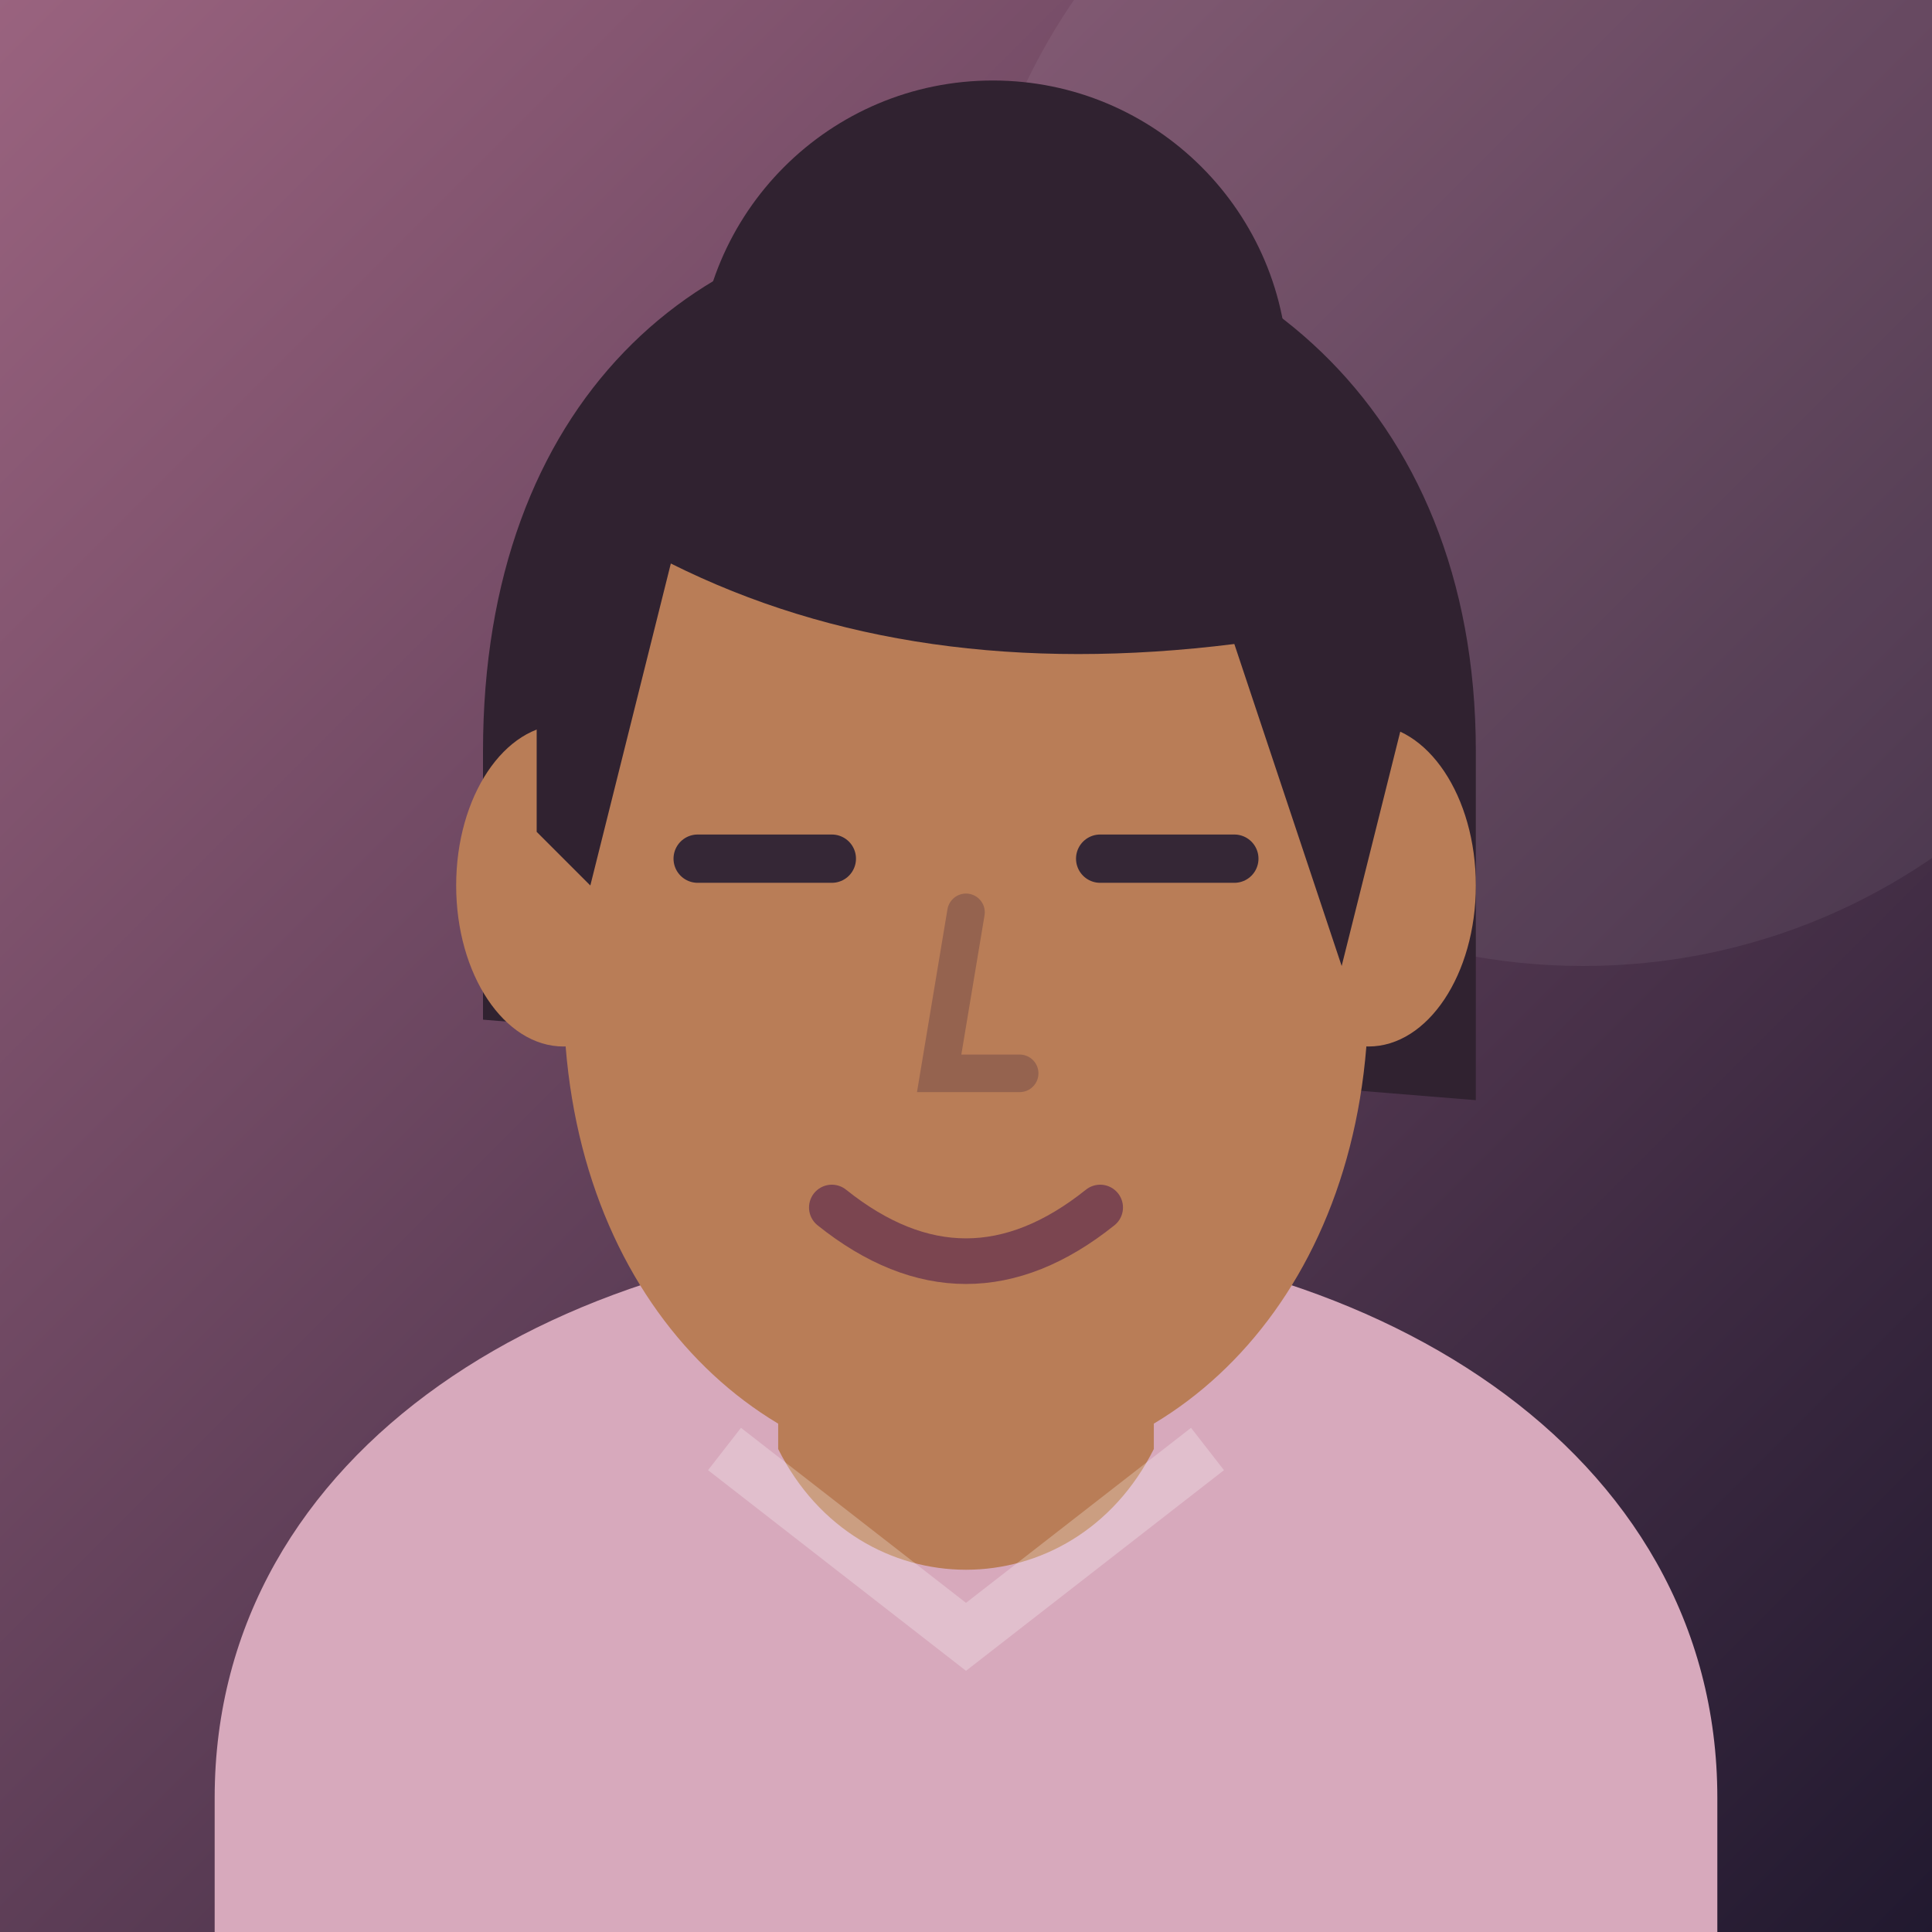
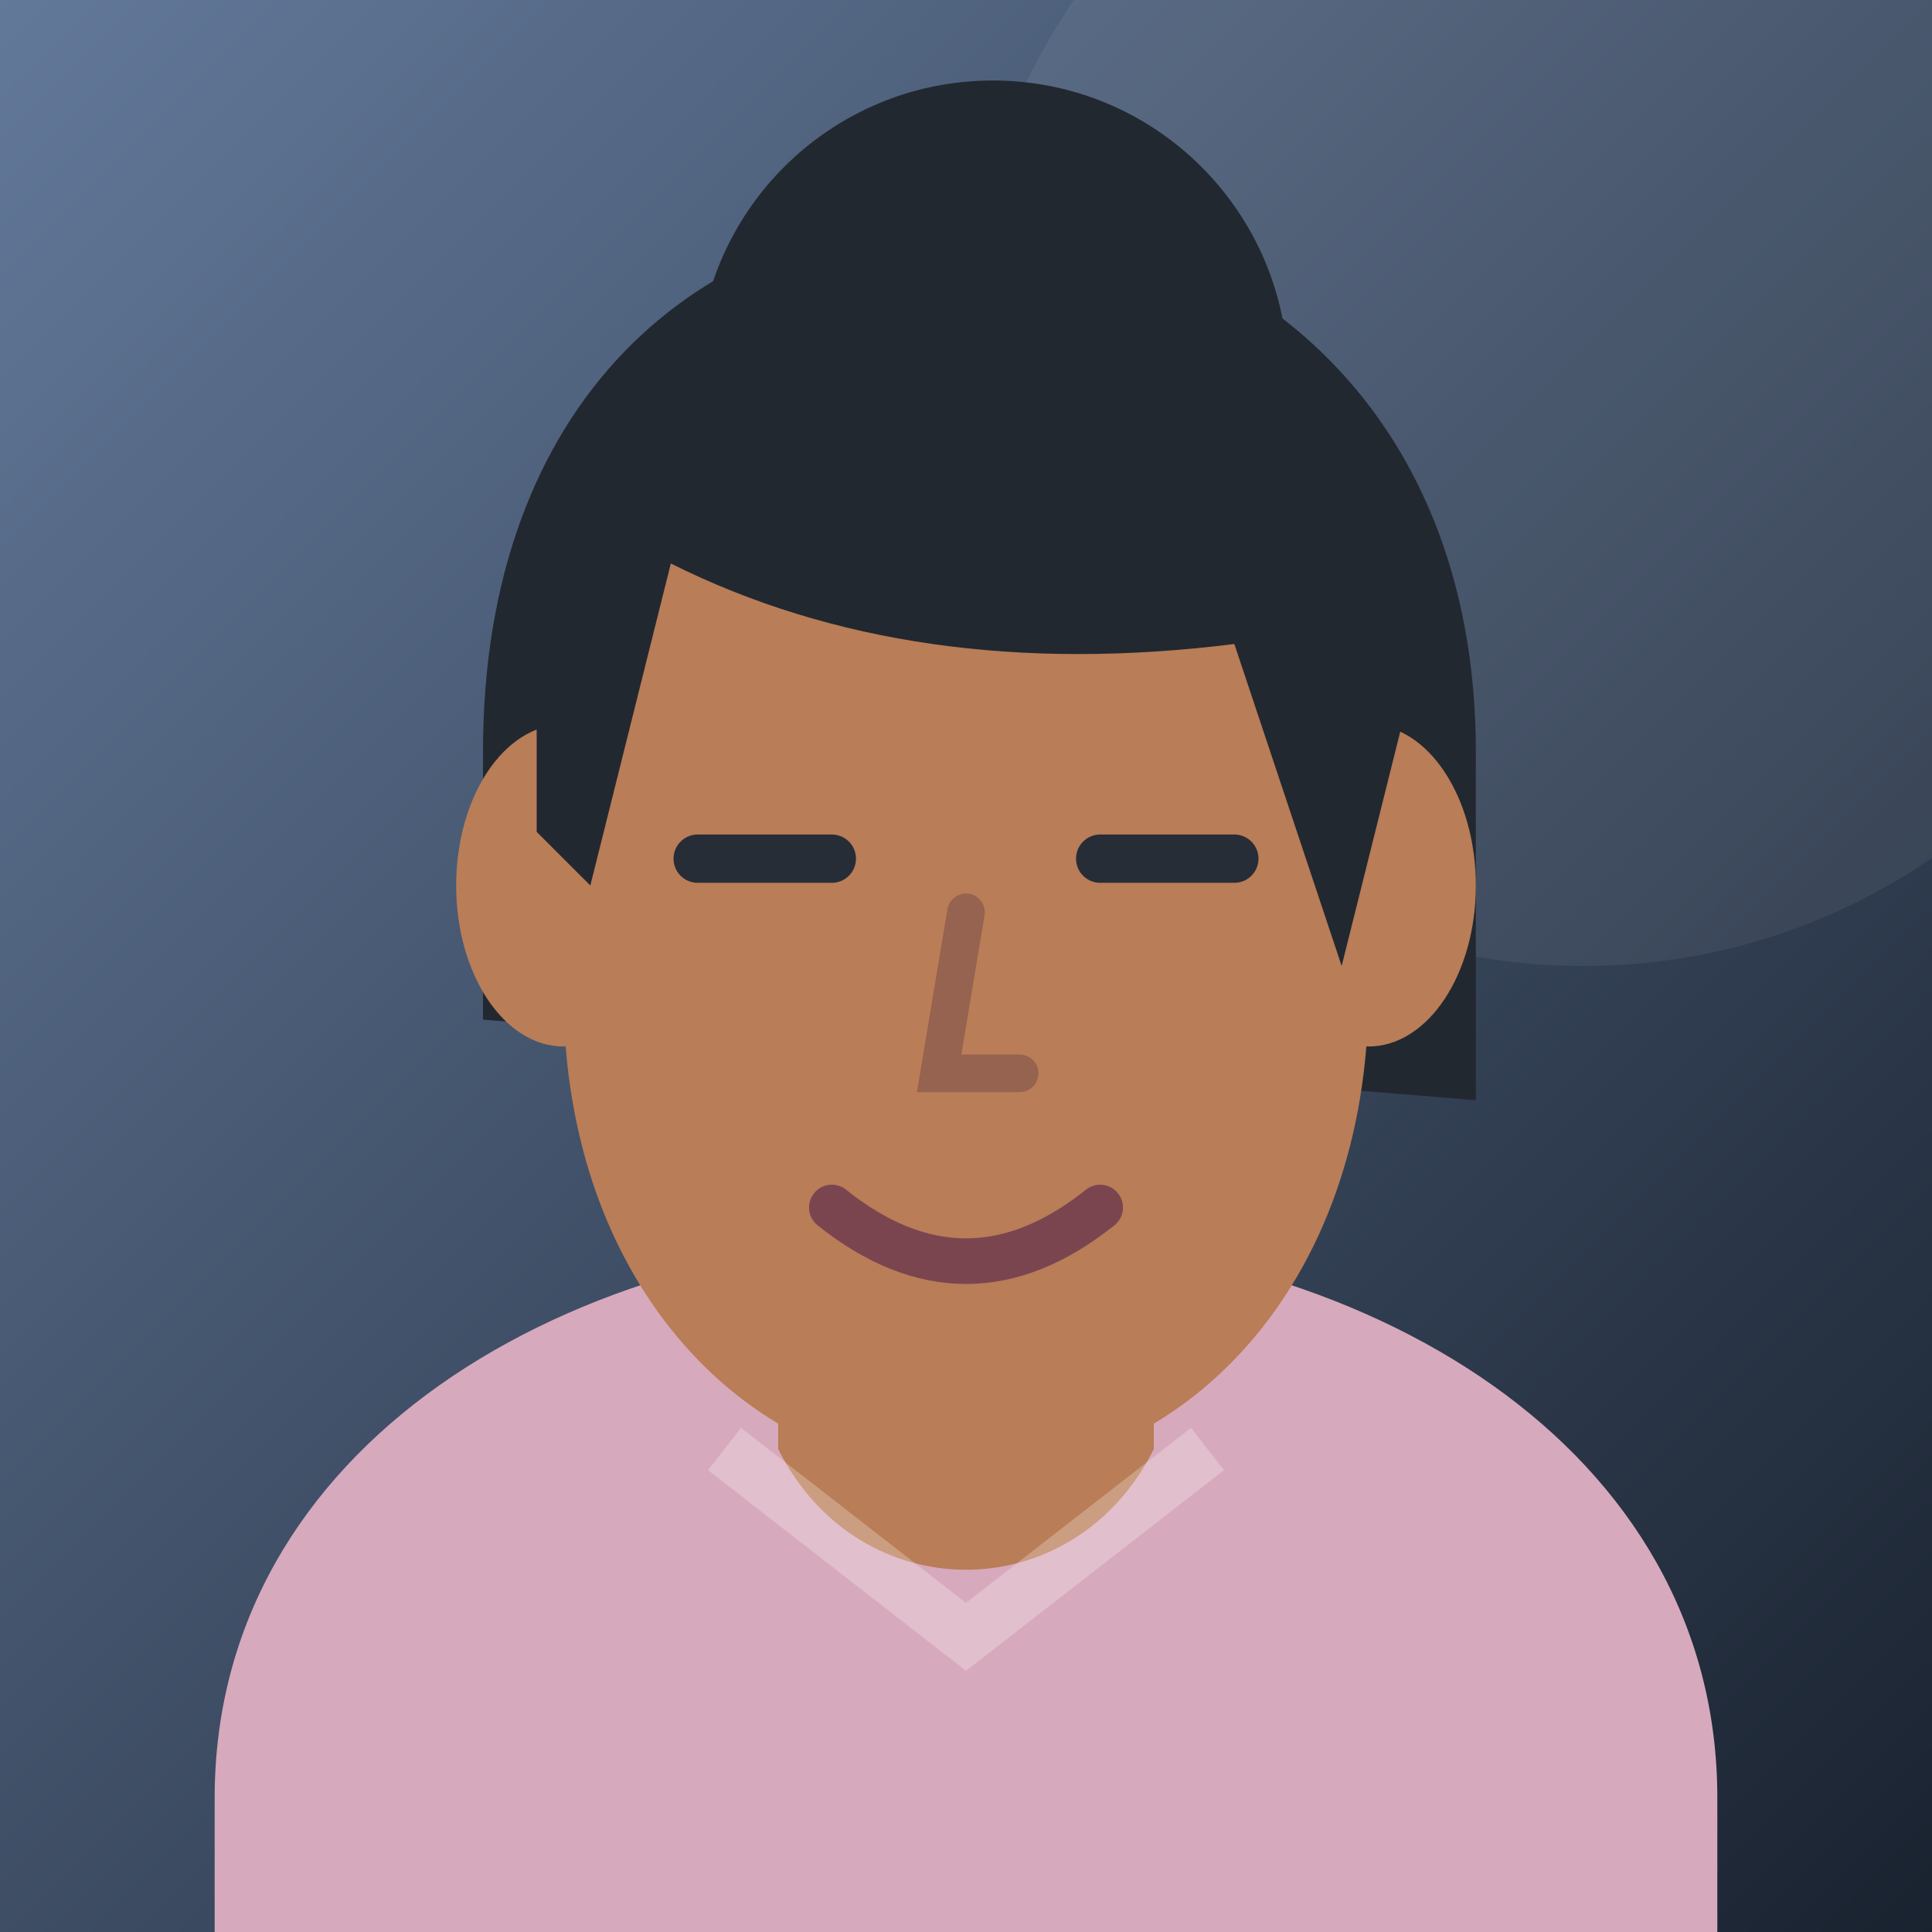
<svg xmlns="http://www.w3.org/2000/svg" width="72" height="72" viewBox="0 0 72 72">
  <defs>
    <linearGradient id="bg" x2="1" y2="1">
-       <stop stop-color="#9a637f" />
-       <stop offset="1" stop-color="#21192f" />
+       <stop stop-color="#63799a" />
+       <stop offset="1" stop-color="#19222f" />
    </linearGradient>
  </defs>
  <path fill="url(#bg)" d="M0 0h72v72H0z" />
  <circle cx="59" cy="13" r="23" fill="#fff" opacity=".06" />
-   <circle cx="37" cy="14" r="11" fill="#302230" />
-   <path fill="#302230" d="M18 38V28c0-13 8-20 18-20s19 7 19 20v13Z" />
+   <circle cx="37" cy="14" r="11" fill="#222830" />
+   <path fill="#222830" d="M18 38V28c0-13 8-20 18-20s19 7 19 20v13Z" />
  <path fill="#d7a9bc" d="M8 74v-7c0-13 13-21 28-21s28 8 28 21v7Z" />
  <path fill="#b97d57" d="M29 40h14v14c-3 6-11 6-14 0Z" />
-   <path fill="#442535" opacity=".14" d="M29 42h14v9c-6 1-11-1-14-4Z" />
+   <path fill="#253144" opacity=".14" d="M29 42h14v9c-6 1-11-1-14-4Z" />
  <ellipse cx="21" cy="33" rx="4" ry="6" fill="#b97d57" />
  <ellipse cx="51" cy="33" rx="4" ry="6" fill="#b97d57" />
  <path fill="#b97d57" d="M21 26c0-10 7-15 15-15s15 5 15 15v11c0 11-7 18-15 18s-15-7-15-18Z" />
-   <path fill="#302230" d="M20 31V23c0-10 9-15 16-15s17 7 17 16l-3 12-4-12c-8 1-15 0-21-3l-3 12Z" />
-   <path d="M26 32h5m10 0h5" stroke="#352736" stroke-width="1.8" stroke-linecap="round" />
+   <path fill="#222830" d="M20 31V23c0-10 9-15 16-15s17 7 17 16l-3 12-4-12c-8 1-15 0-21-3l-3 12Z" />
+   <path d="M26 32h5m10 0h5" stroke="#272d36" stroke-width="1.8" stroke-linecap="round" />
  <path d="m36 34-1 6h3" fill="none" stroke="#553541" stroke-opacity=".35" stroke-width="1.4" stroke-linecap="round" />
  <path d="M31 45q5 4 10 0" fill="none" stroke="#7b4550" stroke-width="1.7" stroke-linecap="round" />
  <path d="m27 54 9 7 9-7" fill="none" stroke="#fff" stroke-opacity=".25" stroke-width="2" />
</svg>
